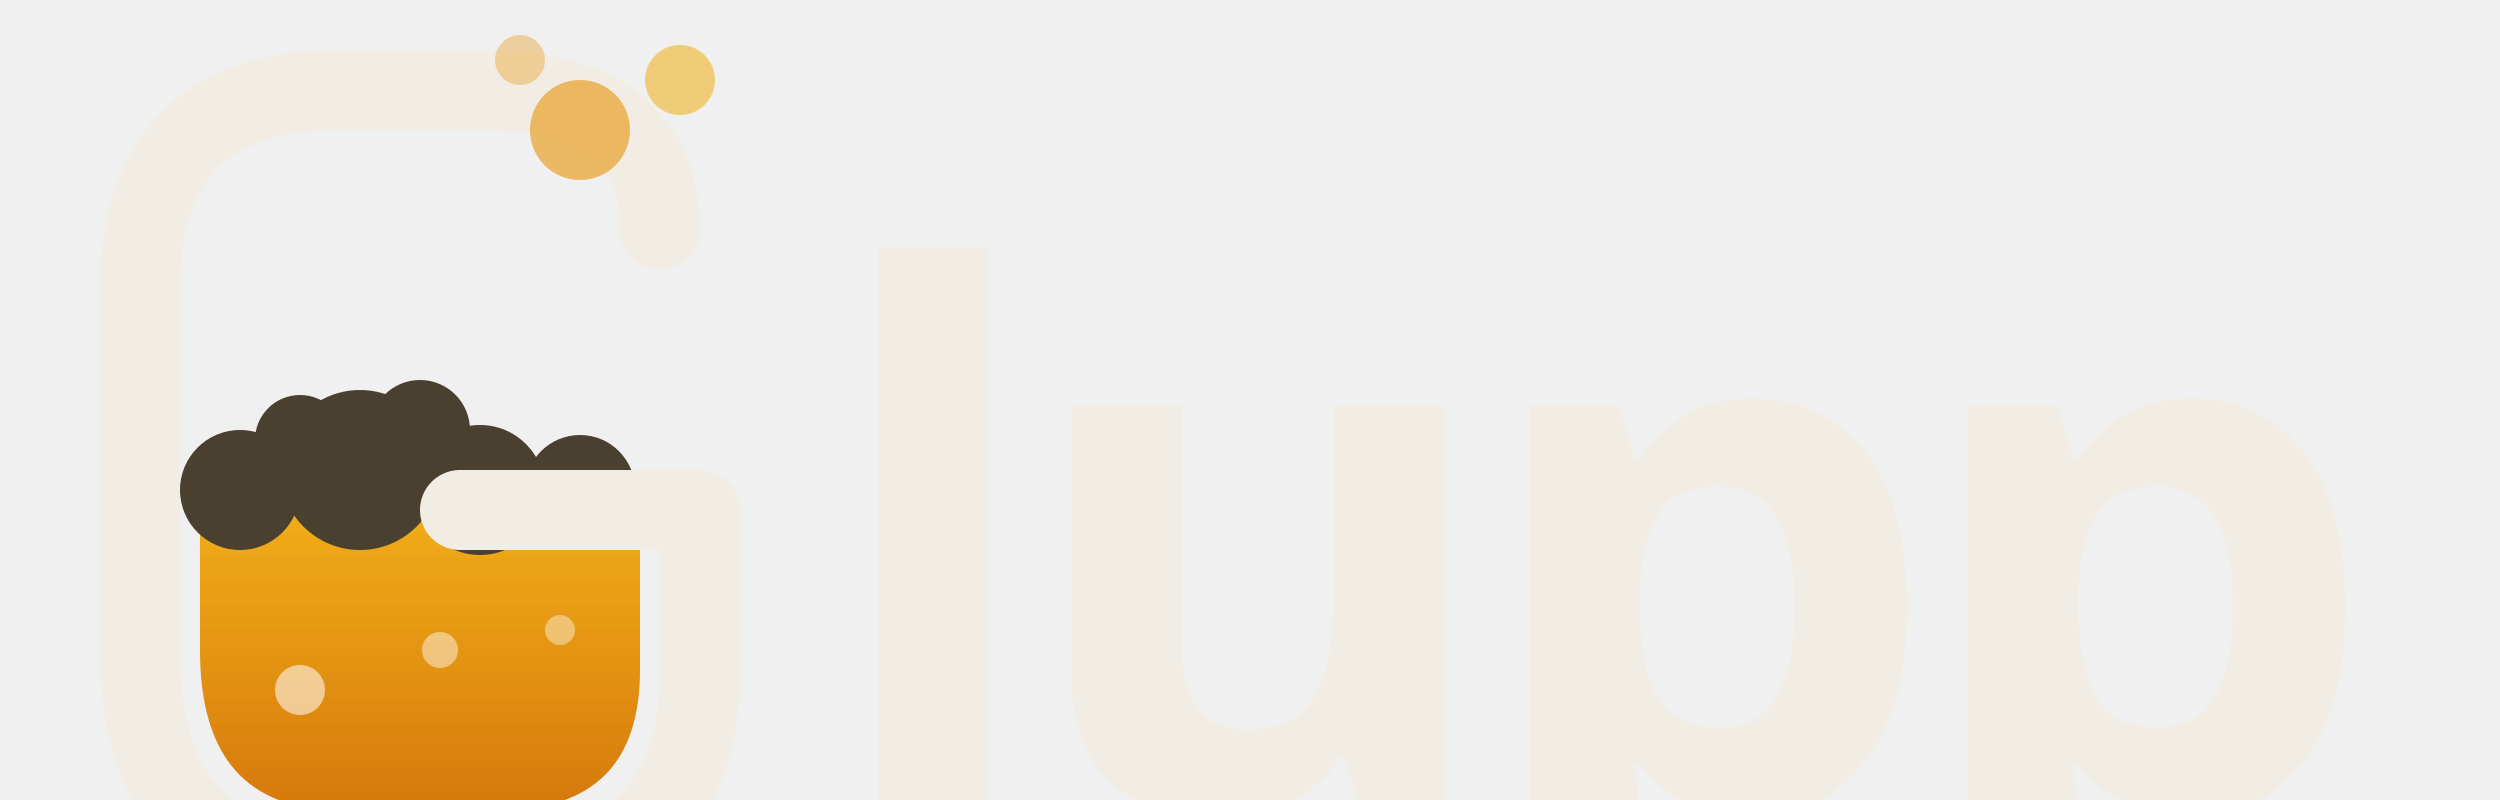
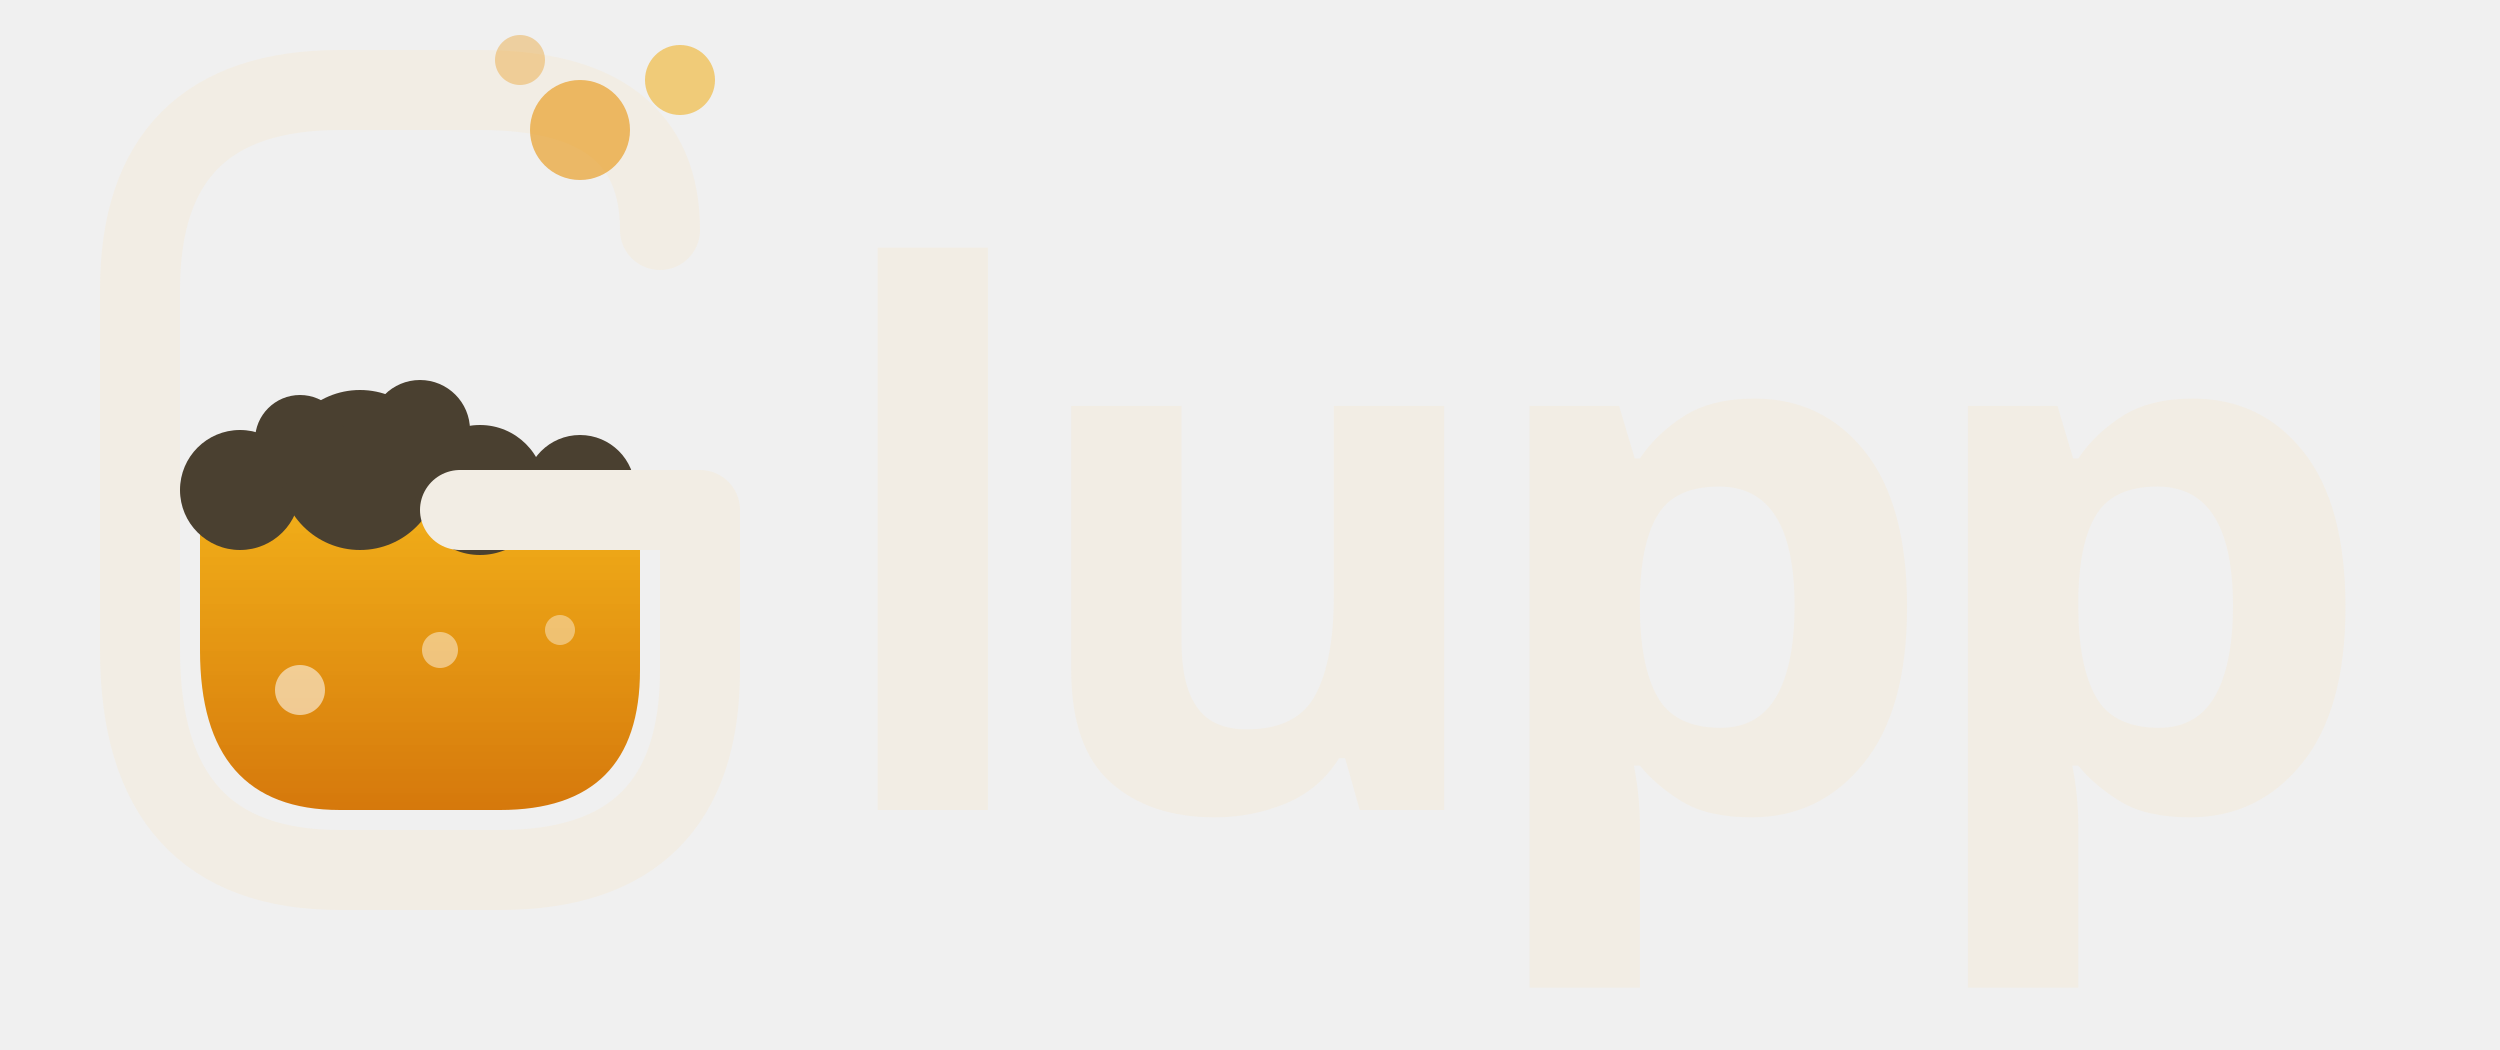
- <svg xmlns="http://www.w3.org/2000/svg" viewBox="0 0 250 80" width="100%" height="100%">
+ <svg xmlns="http://www.w3.org/2000/svg" viewBox="0 0 250 105" width="100%" height="100%">
  <defs>
    <linearGradient id="beer1d" x1="0" y1="0" x2="0" y2="1">
      <stop offset="0%" stop-color="#F0A500" stop-opacity="0.9" />
      <stop offset="100%" stop-color="#D47200" stop-opacity="0.95" />
    </linearGradient>
  </defs>
  <g transform="translate(10,5)">
    <path d="M10,46 L10,60 Q10,76 24,76 L40,76 Q54,76 54,62 L54,46 Z" fill="url(#beer1d)" />
    <circle cx="14" cy="44" r="6" fill="#4A4030" />
    <circle cx="26" cy="42" r="8" fill="#4A4030" />
    <circle cx="38" cy="44" r="6.5" fill="#4A4030" />
    <circle cx="48" cy="44" r="5.5" fill="#4A4030" />
    <circle cx="20" cy="39" r="4.5" fill="#4A4030" />
    <circle cx="32" cy="38" r="5" fill="#4A4030" />
    <circle cx="20" cy="64" r="2.5" fill="white" opacity="0.55" />
    <circle cx="34" cy="60" r="1.8" fill="white" opacity="0.45" />
    <circle cx="46" cy="58" r="1.5" fill="white" opacity="0.4" />
    <path d="M56,18 Q56,4 38,4 L24,4 Q4,4 4,24 L4,60 Q4,82 24,82 L40,82 Q60,82 60,62 L60,46 L36,46" fill="none" stroke="#F2EDE4" stroke-width="8" stroke-linecap="round" stroke-linejoin="round" />
    <circle cx="48" cy="8" r="5" fill="#E8920A" opacity="0.6" />
    <circle cx="58" cy="3" r="3.5" fill="#F0A500" opacity="0.5" />
    <circle cx="42" cy="1" r="2.5" fill="#E8920A" opacity="0.35" />
  </g>
  <text x="82" y="81" font-family="'Bricolage Grotesque', sans-serif" font-size="74" font-weight="800" fill="#F2EDE4" letter-spacing="-3">lupp</text>
</svg>
